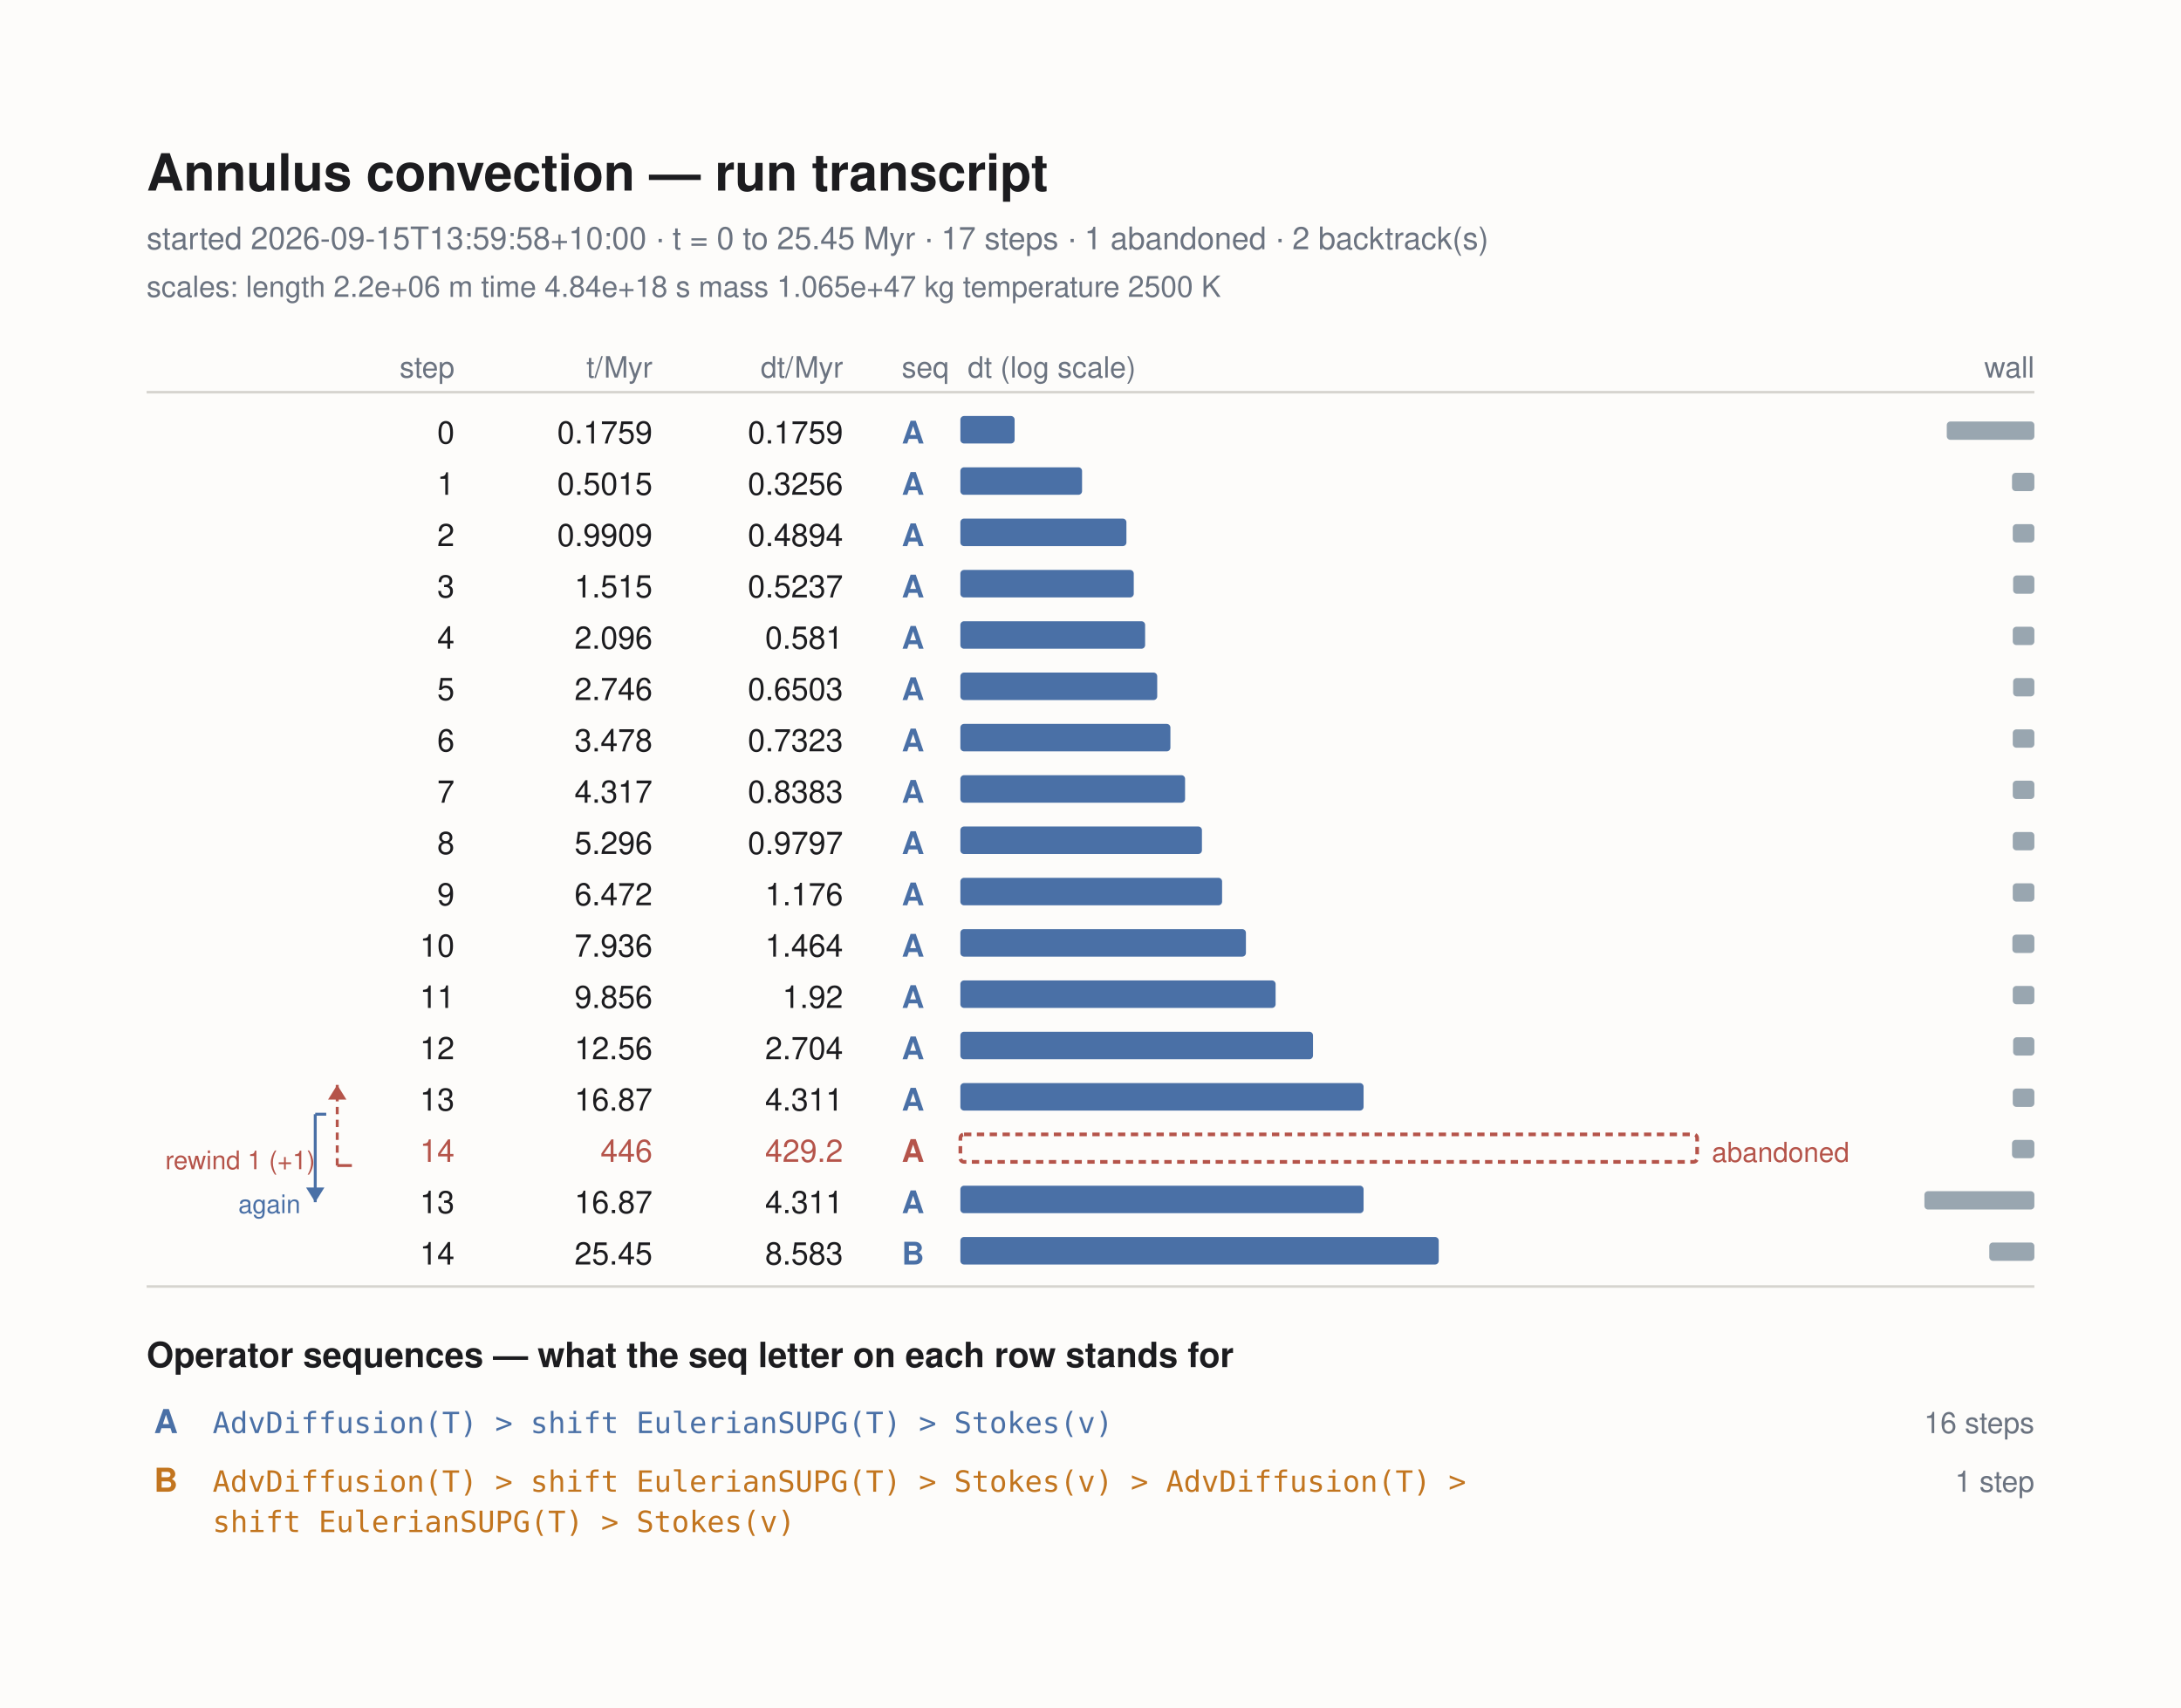
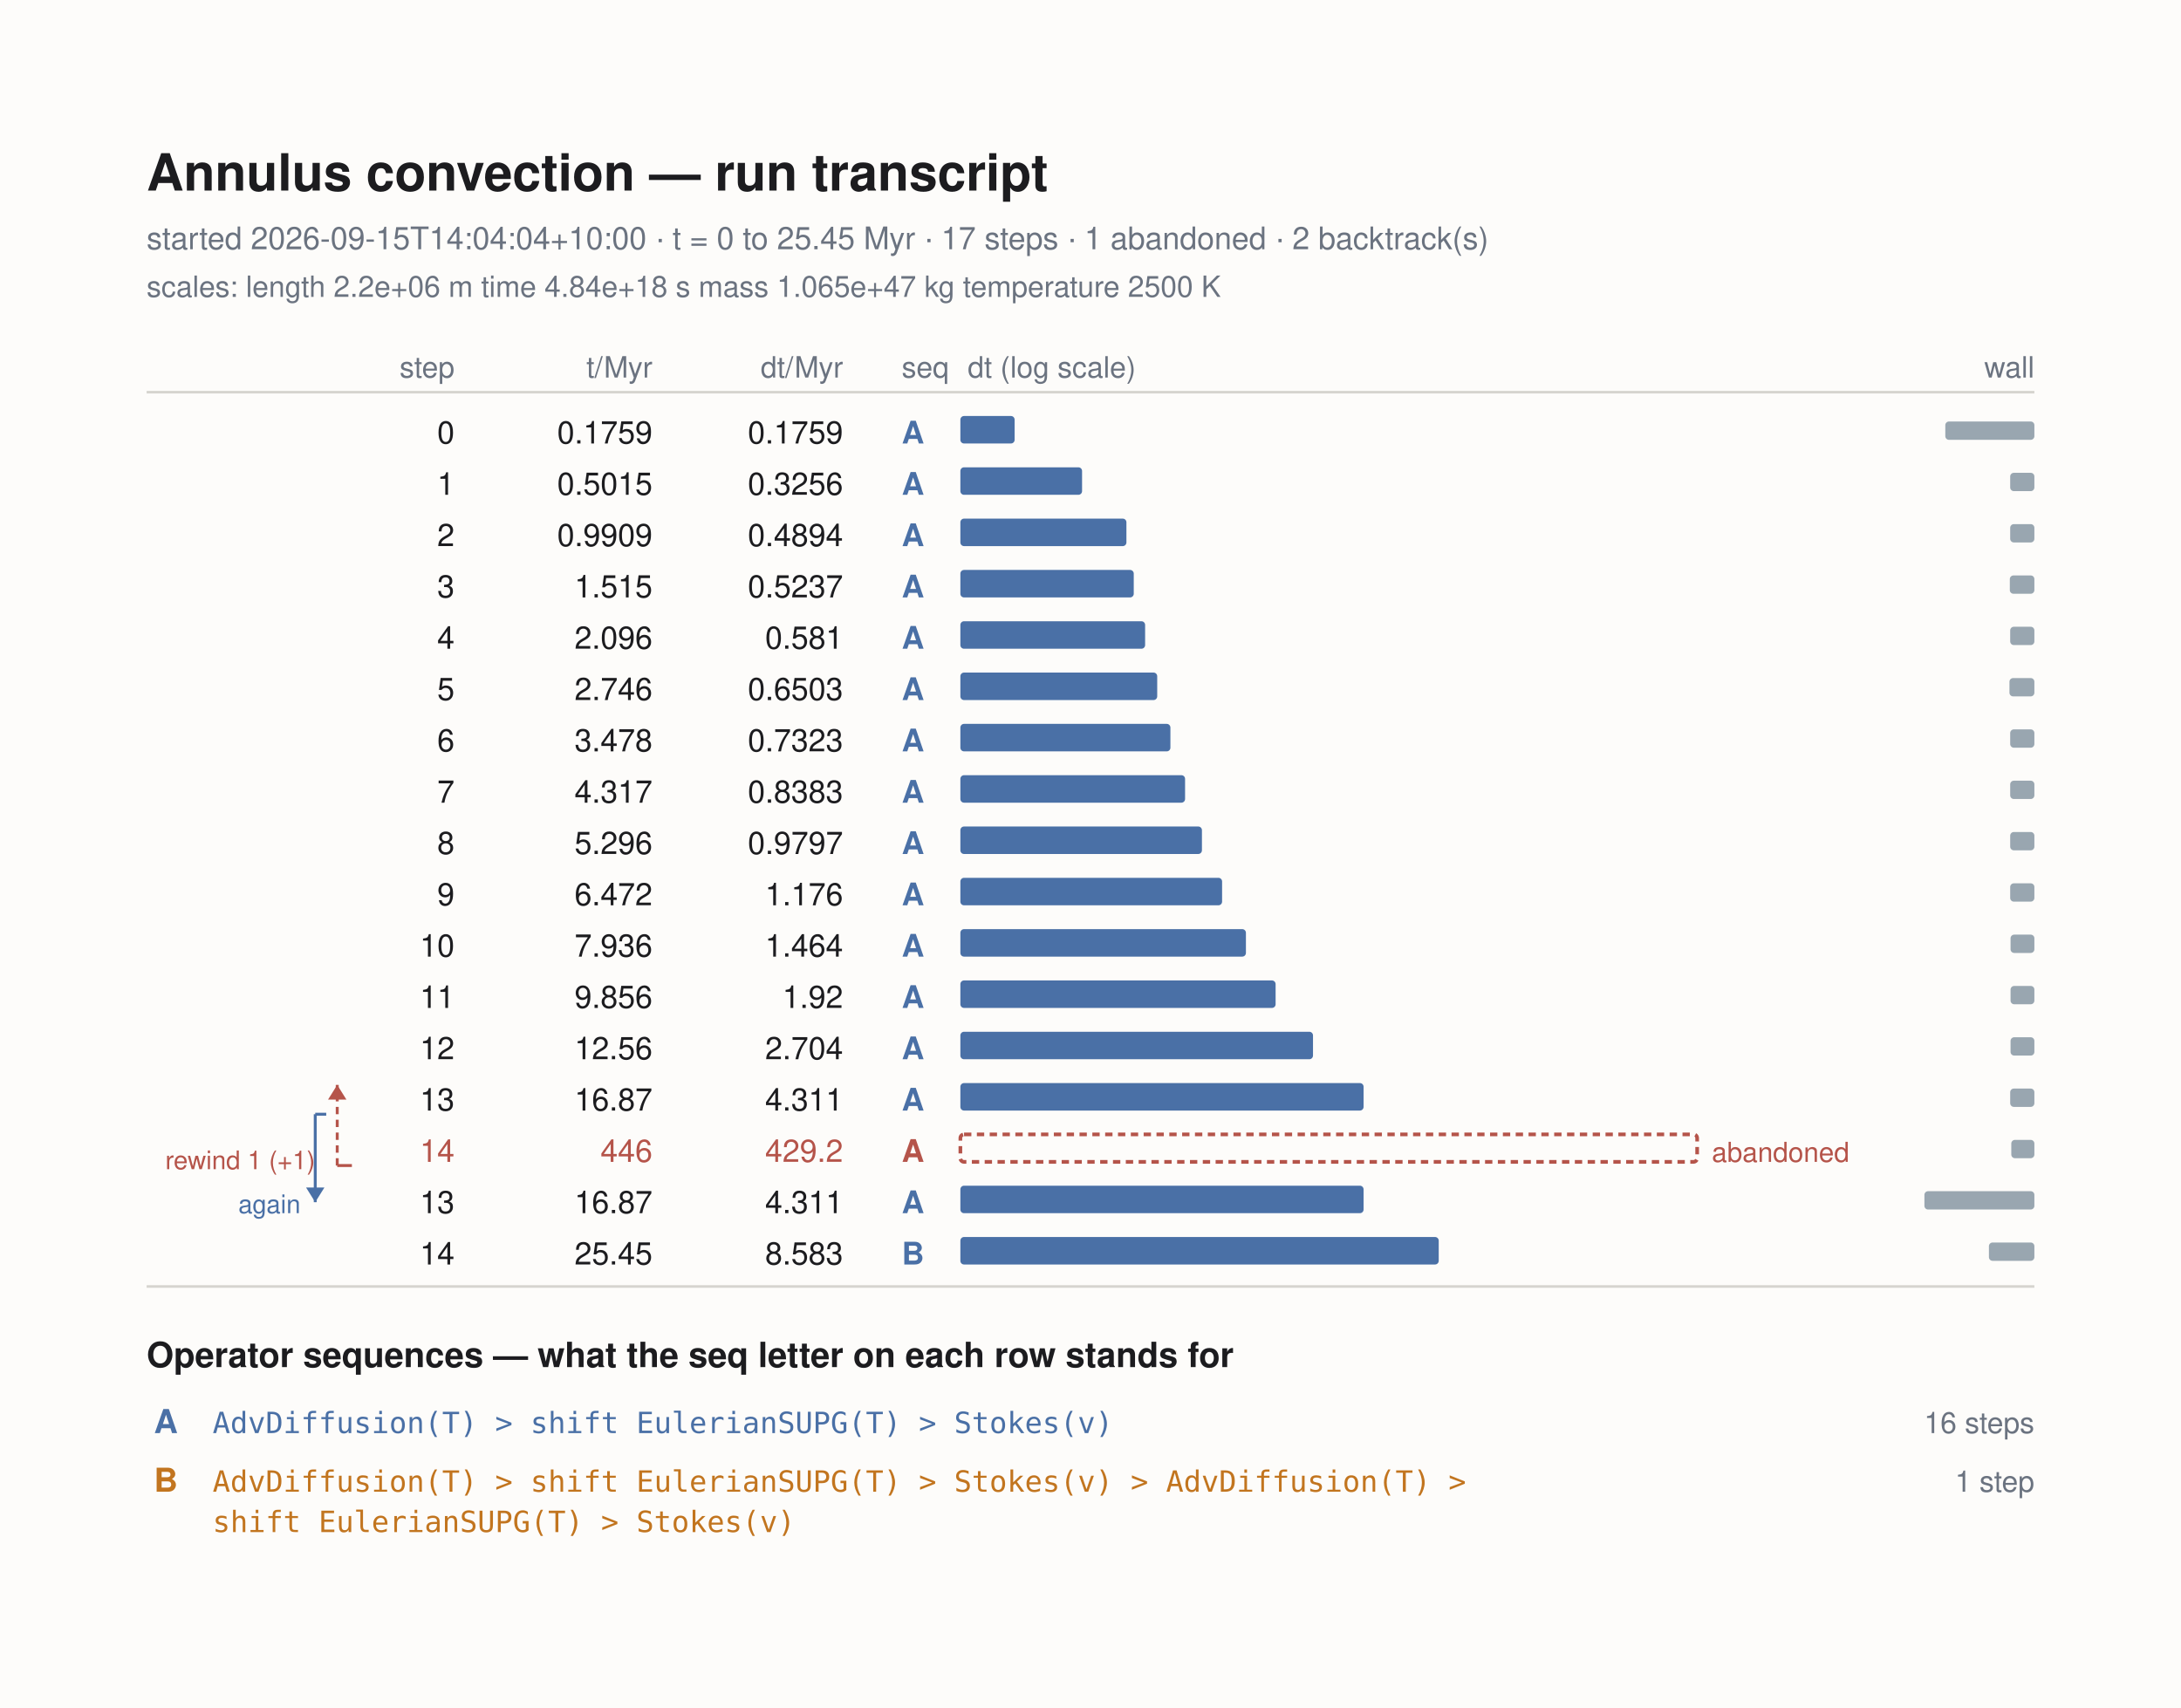
<svg xmlns="http://www.w3.org/2000/svg" width="595" height="466" viewBox="0 0 595 466">
  <rect x="0" y="0" width="595.0" height="466.0" fill="#fdfcfa" />
  <text x="40.0" y="52.0" font-family="'Helvetica Neue', Helvetica, Arial, sans-serif" font-size="14" fill="#1c1c1f" text-anchor="start" font-weight="600">Annulus convection — run transcript</text>
-   <text x="40.0" y="68.0" font-family="'Helvetica Neue', Helvetica, Arial, sans-serif" font-size="8.5" fill="#6b7380" text-anchor="start" font-weight="normal">started 2026-09-15T13:59:58+10:00  ·  t = 0 to 25.45 Myr  ·  17 steps  ·  1 abandoned  ·  2 backtrack(s)</text>
+   <text x="40.0" y="68.0" font-family="'Helvetica Neue', Helvetica, Arial, sans-serif" font-size="8.5" fill="#6b7380" text-anchor="start" font-weight="normal">started 2026-09-15T14:04:04+10:00  ·  t = 0 to 25.45 Myr  ·  17 steps  ·  1 abandoned  ·  2 backtrack(s)</text>
  <text x="40.0" y="81.0" font-family="'Helvetica Neue', Helvetica, Arial, sans-serif" font-size="8" fill="#6b7380" text-anchor="start" font-weight="normal">scales: length 2.2e+06 m   time 4.84e+18 s   mass 1.065e+47 kg   temperature 2500 K</text>
  <text x="124.0" y="103.0" font-family="'Helvetica Neue', Helvetica, Arial, sans-serif" font-size="8" fill="#6b7380" text-anchor="end" font-weight="normal">step</text>
  <text x="178.0" y="103.0" font-family="'Helvetica Neue', Helvetica, Arial, sans-serif" font-size="8" fill="#6b7380" text-anchor="end" font-weight="normal">t/Myr</text>
  <text x="230.0" y="103.0" font-family="'Helvetica Neue', Helvetica, Arial, sans-serif" font-size="8" fill="#6b7380" text-anchor="end" font-weight="normal">dt/Myr</text>
  <text x="246.0" y="103.0" font-family="'Helvetica Neue', Helvetica, Arial, sans-serif" font-size="8" fill="#6b7380" text-anchor="start" font-weight="normal">seq</text>
  <text x="264.0" y="103.0" font-family="'Helvetica Neue', Helvetica, Arial, sans-serif" font-size="8" fill="#6b7380" text-anchor="start" font-weight="normal">dt (log scale)</text>
  <text x="555.0" y="103.0" font-family="'Helvetica Neue', Helvetica, Arial, sans-serif" font-size="8" fill="#6b7380" text-anchor="end" font-weight="normal">wall</text>
  <line x1="40.0" y1="107.0" x2="555.0" y2="107.0" stroke="#d6d4cf" stroke-width="0.7" />
  <text x="124.0" y="121.0" font-family="'Helvetica Neue', Helvetica, Arial, sans-serif" font-size="8.5" fill="#1c1c1f" text-anchor="end" font-weight="normal">0</text>
  <text x="178.0" y="121.0" font-family="'Helvetica Neue', Helvetica, Arial, sans-serif" font-size="8.5" fill="#1c1c1f" text-anchor="end" font-weight="normal">0.1759</text>
  <text x="230.0" y="121.0" font-family="'Helvetica Neue', Helvetica, Arial, sans-serif" font-size="8.5" fill="#1c1c1f" text-anchor="end" font-weight="normal">0.1759</text>
  <text x="246.0" y="121.0" font-family="'Helvetica Neue', Helvetica, Arial, sans-serif" font-size="8.5" fill="#4a70a6" text-anchor="start" font-weight="600">A</text>
  <rect x="262.0" y="113.5" width="14.8" height="7.5" rx="1" fill="#4a70a6" />
-   <rect x="531.1" y="115.0" width="23.9" height="5.0" rx="1" fill="#99a6b0" />
+   <rect x="530.7" y="115.0" width="24.3" height="5.0" rx="1" fill="#99a6b0" />
  <text x="124.0" y="135.0" font-family="'Helvetica Neue', Helvetica, Arial, sans-serif" font-size="8.5" fill="#1c1c1f" text-anchor="end" font-weight="normal">1</text>
  <text x="178.0" y="135.0" font-family="'Helvetica Neue', Helvetica, Arial, sans-serif" font-size="8.5" fill="#1c1c1f" text-anchor="end" font-weight="normal">0.5015</text>
  <text x="230.0" y="135.0" font-family="'Helvetica Neue', Helvetica, Arial, sans-serif" font-size="8.5" fill="#1c1c1f" text-anchor="end" font-weight="normal">0.3256</text>
  <text x="246.0" y="135.0" font-family="'Helvetica Neue', Helvetica, Arial, sans-serif" font-size="8.5" fill="#4a70a6" text-anchor="start" font-weight="600">A</text>
  <rect x="262.0" y="127.5" width="33.2" height="7.5" rx="1" fill="#4a70a6" />
-   <rect x="548.9" y="129.0" width="6.1" height="5.0" rx="1" fill="#99a6b0" />
+   <rect x="548.4" y="129.0" width="6.6" height="5.0" rx="1" fill="#99a6b0" />
  <text x="124.0" y="149.0" font-family="'Helvetica Neue', Helvetica, Arial, sans-serif" font-size="8.5" fill="#1c1c1f" text-anchor="end" font-weight="normal">2</text>
  <text x="178.0" y="149.0" font-family="'Helvetica Neue', Helvetica, Arial, sans-serif" font-size="8.5" fill="#1c1c1f" text-anchor="end" font-weight="normal">0.9909</text>
  <text x="230.0" y="149.0" font-family="'Helvetica Neue', Helvetica, Arial, sans-serif" font-size="8.5" fill="#1c1c1f" text-anchor="end" font-weight="normal">0.4894</text>
  <text x="246.0" y="149.0" font-family="'Helvetica Neue', Helvetica, Arial, sans-serif" font-size="8.5" fill="#4a70a6" text-anchor="start" font-weight="600">A</text>
  <rect x="262.0" y="141.5" width="45.3" height="7.5" rx="1" fill="#4a70a6" />
-   <rect x="549.1" y="143.0" width="5.9" height="5.0" rx="1" fill="#99a6b0" />
+   <rect x="548.4" y="143.0" width="6.6" height="5.0" rx="1" fill="#99a6b0" />
  <text x="124.0" y="163.0" font-family="'Helvetica Neue', Helvetica, Arial, sans-serif" font-size="8.5" fill="#1c1c1f" text-anchor="end" font-weight="normal">3</text>
  <text x="178.0" y="163.0" font-family="'Helvetica Neue', Helvetica, Arial, sans-serif" font-size="8.5" fill="#1c1c1f" text-anchor="end" font-weight="normal">1.515</text>
  <text x="230.0" y="163.0" font-family="'Helvetica Neue', Helvetica, Arial, sans-serif" font-size="8.5" fill="#1c1c1f" text-anchor="end" font-weight="normal">0.5237</text>
  <text x="246.0" y="163.0" font-family="'Helvetica Neue', Helvetica, Arial, sans-serif" font-size="8.5" fill="#4a70a6" text-anchor="start" font-weight="600">A</text>
  <rect x="262.0" y="155.5" width="47.3" height="7.5" rx="1" fill="#4a70a6" />
-   <rect x="549.2" y="157.0" width="5.8" height="5.0" rx="1" fill="#99a6b0" />
+   <rect x="548.3" y="157.0" width="6.7" height="5.0" rx="1" fill="#99a6b0" />
  <text x="124.0" y="177.0" font-family="'Helvetica Neue', Helvetica, Arial, sans-serif" font-size="8.5" fill="#1c1c1f" text-anchor="end" font-weight="normal">4</text>
  <text x="178.0" y="177.0" font-family="'Helvetica Neue', Helvetica, Arial, sans-serif" font-size="8.5" fill="#1c1c1f" text-anchor="end" font-weight="normal">2.096</text>
  <text x="230.0" y="177.0" font-family="'Helvetica Neue', Helvetica, Arial, sans-serif" font-size="8.5" fill="#1c1c1f" text-anchor="end" font-weight="normal">0.581</text>
  <text x="246.0" y="177.0" font-family="'Helvetica Neue', Helvetica, Arial, sans-serif" font-size="8.5" fill="#4a70a6" text-anchor="start" font-weight="600">A</text>
  <rect x="262.0" y="169.5" width="50.4" height="7.5" rx="1" fill="#4a70a6" />
-   <rect x="549.1" y="171.0" width="5.9" height="5.0" rx="1" fill="#99a6b0" />
+   <rect x="548.4" y="171.0" width="6.6" height="5.0" rx="1" fill="#99a6b0" />
  <text x="124.0" y="191.0" font-family="'Helvetica Neue', Helvetica, Arial, sans-serif" font-size="8.5" fill="#1c1c1f" text-anchor="end" font-weight="normal">5</text>
  <text x="178.0" y="191.0" font-family="'Helvetica Neue', Helvetica, Arial, sans-serif" font-size="8.5" fill="#1c1c1f" text-anchor="end" font-weight="normal">2.746</text>
  <text x="230.0" y="191.0" font-family="'Helvetica Neue', Helvetica, Arial, sans-serif" font-size="8.5" fill="#1c1c1f" text-anchor="end" font-weight="normal">0.6503</text>
  <text x="246.0" y="191.0" font-family="'Helvetica Neue', Helvetica, Arial, sans-serif" font-size="8.5" fill="#4a70a6" text-anchor="start" font-weight="600">A</text>
  <rect x="262.0" y="183.5" width="53.7" height="7.5" rx="1" fill="#4a70a6" />
-   <rect x="549.2" y="185.0" width="5.8" height="5.0" rx="1" fill="#99a6b0" />
+   <rect x="548.2" y="185.0" width="6.8" height="5.0" rx="1" fill="#99a6b0" />
  <text x="124.0" y="205.0" font-family="'Helvetica Neue', Helvetica, Arial, sans-serif" font-size="8.5" fill="#1c1c1f" text-anchor="end" font-weight="normal">6</text>
  <text x="178.0" y="205.0" font-family="'Helvetica Neue', Helvetica, Arial, sans-serif" font-size="8.5" fill="#1c1c1f" text-anchor="end" font-weight="normal">3.478</text>
  <text x="230.0" y="205.0" font-family="'Helvetica Neue', Helvetica, Arial, sans-serif" font-size="8.5" fill="#1c1c1f" text-anchor="end" font-weight="normal">0.7323</text>
  <text x="246.0" y="205.0" font-family="'Helvetica Neue', Helvetica, Arial, sans-serif" font-size="8.5" fill="#4a70a6" text-anchor="start" font-weight="600">A</text>
  <rect x="262.0" y="197.5" width="57.3" height="7.5" rx="1" fill="#4a70a6" />
-   <rect x="549.1" y="199.0" width="5.9" height="5.0" rx="1" fill="#99a6b0" />
+   <rect x="548.4" y="199.0" width="6.6" height="5.0" rx="1" fill="#99a6b0" />
  <text x="124.0" y="219.0" font-family="'Helvetica Neue', Helvetica, Arial, sans-serif" font-size="8.5" fill="#1c1c1f" text-anchor="end" font-weight="normal">7</text>
  <text x="178.0" y="219.0" font-family="'Helvetica Neue', Helvetica, Arial, sans-serif" font-size="8.5" fill="#1c1c1f" text-anchor="end" font-weight="normal">4.317</text>
  <text x="230.0" y="219.0" font-family="'Helvetica Neue', Helvetica, Arial, sans-serif" font-size="8.5" fill="#1c1c1f" text-anchor="end" font-weight="normal">0.8383</text>
  <text x="246.0" y="219.0" font-family="'Helvetica Neue', Helvetica, Arial, sans-serif" font-size="8.5" fill="#4a70a6" text-anchor="start" font-weight="600">A</text>
  <rect x="262.0" y="211.5" width="61.3" height="7.5" rx="1" fill="#4a70a6" />
-   <rect x="549.1" y="213.0" width="5.9" height="5.0" rx="1" fill="#99a6b0" />
+   <rect x="548.4" y="213.0" width="6.6" height="5.0" rx="1" fill="#99a6b0" />
  <text x="124.0" y="233.0" font-family="'Helvetica Neue', Helvetica, Arial, sans-serif" font-size="8.5" fill="#1c1c1f" text-anchor="end" font-weight="normal">8</text>
  <text x="178.0" y="233.0" font-family="'Helvetica Neue', Helvetica, Arial, sans-serif" font-size="8.5" fill="#1c1c1f" text-anchor="end" font-weight="normal">5.296</text>
  <text x="230.0" y="233.0" font-family="'Helvetica Neue', Helvetica, Arial, sans-serif" font-size="8.5" fill="#1c1c1f" text-anchor="end" font-weight="normal">0.9797</text>
  <text x="246.0" y="233.0" font-family="'Helvetica Neue', Helvetica, Arial, sans-serif" font-size="8.5" fill="#4a70a6" text-anchor="start" font-weight="600">A</text>
  <rect x="262.0" y="225.5" width="65.9" height="7.5" rx="1" fill="#4a70a6" />
-   <rect x="549.1" y="227.0" width="5.9" height="5.0" rx="1" fill="#99a6b0" />
+   <rect x="548.4" y="227.0" width="6.6" height="5.0" rx="1" fill="#99a6b0" />
  <text x="124.0" y="247.0" font-family="'Helvetica Neue', Helvetica, Arial, sans-serif" font-size="8.5" fill="#1c1c1f" text-anchor="end" font-weight="normal">9</text>
  <text x="178.0" y="247.0" font-family="'Helvetica Neue', Helvetica, Arial, sans-serif" font-size="8.5" fill="#1c1c1f" text-anchor="end" font-weight="normal">6.472</text>
  <text x="230.0" y="247.0" font-family="'Helvetica Neue', Helvetica, Arial, sans-serif" font-size="8.5" fill="#1c1c1f" text-anchor="end" font-weight="normal">1.176</text>
  <text x="246.0" y="247.0" font-family="'Helvetica Neue', Helvetica, Arial, sans-serif" font-size="8.5" fill="#4a70a6" text-anchor="start" font-weight="600">A</text>
  <rect x="262.0" y="239.5" width="71.4" height="7.5" rx="1" fill="#4a70a6" />
-   <rect x="549.1" y="241.0" width="5.9" height="5.0" rx="1" fill="#99a6b0" />
+   <rect x="548.4" y="241.0" width="6.6" height="5.0" rx="1" fill="#99a6b0" />
  <text x="124.0" y="261.0" font-family="'Helvetica Neue', Helvetica, Arial, sans-serif" font-size="8.5" fill="#1c1c1f" text-anchor="end" font-weight="normal">10</text>
  <text x="178.0" y="261.0" font-family="'Helvetica Neue', Helvetica, Arial, sans-serif" font-size="8.5" fill="#1c1c1f" text-anchor="end" font-weight="normal">7.936</text>
  <text x="230.0" y="261.0" font-family="'Helvetica Neue', Helvetica, Arial, sans-serif" font-size="8.5" fill="#1c1c1f" text-anchor="end" font-weight="normal">1.464</text>
  <text x="246.0" y="261.0" font-family="'Helvetica Neue', Helvetica, Arial, sans-serif" font-size="8.5" fill="#4a70a6" text-anchor="start" font-weight="600">A</text>
  <rect x="262.0" y="253.5" width="77.9" height="7.5" rx="1" fill="#4a70a6" />
-   <rect x="549.0" y="255.0" width="6.0" height="5.0" rx="1" fill="#99a6b0" />
+   <rect x="548.5" y="255.0" width="6.5" height="5.0" rx="1" fill="#99a6b0" />
  <text x="124.0" y="275.0" font-family="'Helvetica Neue', Helvetica, Arial, sans-serif" font-size="8.5" fill="#1c1c1f" text-anchor="end" font-weight="normal">11</text>
  <text x="178.0" y="275.0" font-family="'Helvetica Neue', Helvetica, Arial, sans-serif" font-size="8.5" fill="#1c1c1f" text-anchor="end" font-weight="normal">9.856</text>
  <text x="230.0" y="275.0" font-family="'Helvetica Neue', Helvetica, Arial, sans-serif" font-size="8.5" fill="#1c1c1f" text-anchor="end" font-weight="normal">1.92</text>
  <text x="246.0" y="275.0" font-family="'Helvetica Neue', Helvetica, Arial, sans-serif" font-size="8.5" fill="#4a70a6" text-anchor="start" font-weight="600">A</text>
  <rect x="262.0" y="267.5" width="86.0" height="7.5" rx="1" fill="#4a70a6" />
-   <rect x="549.1" y="269.0" width="5.9" height="5.0" rx="1" fill="#99a6b0" />
+   <rect x="548.5" y="269.0" width="6.5" height="5.0" rx="1" fill="#99a6b0" />
  <text x="124.0" y="289.0" font-family="'Helvetica Neue', Helvetica, Arial, sans-serif" font-size="8.5" fill="#1c1c1f" text-anchor="end" font-weight="normal">12</text>
  <text x="178.0" y="289.0" font-family="'Helvetica Neue', Helvetica, Arial, sans-serif" font-size="8.5" fill="#1c1c1f" text-anchor="end" font-weight="normal">12.56</text>
  <text x="230.0" y="289.0" font-family="'Helvetica Neue', Helvetica, Arial, sans-serif" font-size="8.5" fill="#1c1c1f" text-anchor="end" font-weight="normal">2.704</text>
  <text x="246.0" y="289.0" font-family="'Helvetica Neue', Helvetica, Arial, sans-serif" font-size="8.5" fill="#4a70a6" text-anchor="start" font-weight="600">A</text>
  <rect x="262.0" y="281.5" width="96.2" height="7.5" rx="1" fill="#4a70a6" />
-   <rect x="549.2" y="283.0" width="5.8" height="5.0" rx="1" fill="#99a6b0" />
+   <rect x="548.5" y="283.0" width="6.5" height="5.0" rx="1" fill="#99a6b0" />
  <text x="124.0" y="303.0" font-family="'Helvetica Neue', Helvetica, Arial, sans-serif" font-size="8.5" fill="#1c1c1f" text-anchor="end" font-weight="normal">13</text>
  <text x="178.0" y="303.0" font-family="'Helvetica Neue', Helvetica, Arial, sans-serif" font-size="8.5" fill="#1c1c1f" text-anchor="end" font-weight="normal">16.87</text>
  <text x="230.0" y="303.0" font-family="'Helvetica Neue', Helvetica, Arial, sans-serif" font-size="8.5" fill="#1c1c1f" text-anchor="end" font-weight="normal">4.311</text>
  <text x="246.0" y="303.0" font-family="'Helvetica Neue', Helvetica, Arial, sans-serif" font-size="8.5" fill="#4a70a6" text-anchor="start" font-weight="600">A</text>
  <rect x="262.0" y="295.5" width="110.0" height="7.5" rx="1" fill="#4a70a6" />
-   <rect x="549.1" y="297.0" width="5.9" height="5.0" rx="1" fill="#99a6b0" />
+   <rect x="548.4" y="297.0" width="6.6" height="5.0" rx="1" fill="#99a6b0" />
  <text x="124.0" y="317.0" font-family="'Helvetica Neue', Helvetica, Arial, sans-serif" font-size="8.5" fill="#b5544a" text-anchor="end" font-weight="normal">14</text>
  <text x="178.0" y="317.0" font-family="'Helvetica Neue', Helvetica, Arial, sans-serif" font-size="8.5" fill="#b5544a" text-anchor="end" font-weight="normal">446</text>
  <text x="230.0" y="317.0" font-family="'Helvetica Neue', Helvetica, Arial, sans-serif" font-size="8.5" fill="#b5544a" text-anchor="end" font-weight="normal">429.2</text>
  <text x="246.0" y="317.0" font-family="'Helvetica Neue', Helvetica, Arial, sans-serif" font-size="8.5" fill="#b5544a" text-anchor="start" font-weight="600">A</text>
  <rect x="262.0" y="309.5" width="201.0" height="7.5" rx="1" fill="none" stroke="#b5544a" stroke-width="1.0" stroke-dasharray="2.0 1.5" />
  <text x="467.0" y="317.0" font-family="'Helvetica Neue', Helvetica, Arial, sans-serif" font-size="7.5" fill="#b5544a" text-anchor="start" font-weight="normal">abandoned</text>
-   <rect x="548.9" y="311.0" width="6.1" height="5.0" rx="1" fill="#99a6b0" />
+   <rect x="548.7" y="311.0" width="6.3" height="5.0" rx="1" fill="#99a6b0" />
  <text x="124.0" y="331.0" font-family="'Helvetica Neue', Helvetica, Arial, sans-serif" font-size="8.5" fill="#1c1c1f" text-anchor="end" font-weight="normal">13</text>
  <text x="178.0" y="331.0" font-family="'Helvetica Neue', Helvetica, Arial, sans-serif" font-size="8.5" fill="#1c1c1f" text-anchor="end" font-weight="normal">16.87</text>
  <text x="230.0" y="331.0" font-family="'Helvetica Neue', Helvetica, Arial, sans-serif" font-size="8.5" fill="#1c1c1f" text-anchor="end" font-weight="normal">4.311</text>
  <text x="246.0" y="331.0" font-family="'Helvetica Neue', Helvetica, Arial, sans-serif" font-size="8.5" fill="#4a70a6" text-anchor="start" font-weight="600">A</text>
  <rect x="262.0" y="323.5" width="110.0" height="7.5" rx="1" fill="#4a70a6" />
  <rect x="525.0" y="325.0" width="30.0" height="5.0" rx="1" fill="#99a6b0" />
  <text x="124.0" y="345.0" font-family="'Helvetica Neue', Helvetica, Arial, sans-serif" font-size="8.5" fill="#1c1c1f" text-anchor="end" font-weight="normal">14</text>
  <text x="178.0" y="345.0" font-family="'Helvetica Neue', Helvetica, Arial, sans-serif" font-size="8.5" fill="#1c1c1f" text-anchor="end" font-weight="normal">25.45</text>
  <text x="230.0" y="345.0" font-family="'Helvetica Neue', Helvetica, Arial, sans-serif" font-size="8.5" fill="#1c1c1f" text-anchor="end" font-weight="normal">8.583</text>
  <text x="246.0" y="345.0" font-family="'Helvetica Neue', Helvetica, Arial, sans-serif" font-size="8.5" fill="#4a70a6" text-anchor="start" font-weight="600">B</text>
  <rect x="262.0" y="337.5" width="130.5" height="7.5" rx="1" fill="#4a70a6" />
-   <rect x="542.7" y="339.0" width="12.3" height="5.0" rx="1" fill="#99a6b0" />
+   <rect x="542.6" y="339.0" width="12.4" height="5.0" rx="1" fill="#99a6b0" />
  <line x1="40.0" y1="351.0" x2="555.0" y2="351.0" stroke="#d6d4cf" stroke-width="0.7" />
  <line x1="92.0" y1="318.0" x2="92.0" y2="296.0" stroke="#b5544a" stroke-width="0.8" stroke-dasharray="2.0 1.5" />
  <line x1="92.0" y1="318.0" x2="96.0" y2="318.0" stroke="#b5544a" stroke-width="0.8" />
  <path d="M 92.0 296.0 l -2.5 4.0 l 5.0 0 z" fill="#b5544a" />
  <text x="86.0" y="319.0" font-family="'Helvetica Neue', Helvetica, Arial, sans-serif" font-size="7" fill="#b5544a" text-anchor="end" font-weight="normal">rewind 1 (+1)</text>
  <line x1="86.0" y1="304.0" x2="86.0" y2="328.0" stroke="#4a70a6" stroke-width="0.8" />
  <line x1="86.0" y1="304.0" x2="89.0" y2="304.0" stroke="#4a70a6" stroke-width="0.8" />
  <path d="M 86.0 328.0 l -2.5 -4.0 l 5.0 0 z" fill="#4a70a6" />
  <text x="82.0" y="331.0" font-family="'Helvetica Neue', Helvetica, Arial, sans-serif" font-size="7" fill="#4a70a6" text-anchor="end" font-weight="normal">again</text>
  <text x="40.0" y="373.0" font-family="'Helvetica Neue', Helvetica, Arial, sans-serif" font-size="9.5" fill="#1c1c1f" text-anchor="start" font-weight="600">Operator sequences  —  what the seq letter on each row stands for</text>
  <text x="42.0" y="391.0" font-family="'Helvetica Neue', Helvetica, Arial, sans-serif" font-size="9" fill="#4a70a6" text-anchor="start" font-weight="600">A</text>
  <text x="555.0" y="391.0" font-family="'Helvetica Neue', Helvetica, Arial, sans-serif" font-size="8" fill="#6b7380" text-anchor="end" font-weight="normal">16 steps</text>
  <text x="58.0" y="391.0" font-family="'SF Mono', Menlo, monospace" font-size="8" fill="#4a70a6" text-anchor="start" font-weight="normal">AdvDiffusion(T)  &gt;  shift EulerianSUPG(T)  &gt;  Stokes(v)</text>
  <text x="42.0" y="407.0" font-family="'Helvetica Neue', Helvetica, Arial, sans-serif" font-size="9" fill="#c2751f" text-anchor="start" font-weight="600">B</text>
  <text x="555.0" y="407.0" font-family="'Helvetica Neue', Helvetica, Arial, sans-serif" font-size="8" fill="#6b7380" text-anchor="end" font-weight="normal">1 step</text>
  <text x="58.0" y="407.0" font-family="'SF Mono', Menlo, monospace" font-size="8" fill="#c2751f" text-anchor="start" font-weight="normal">AdvDiffusion(T)  &gt;  shift EulerianSUPG(T)  &gt;  Stokes(v)  &gt;  AdvDiffusion(T)  &gt;</text>
  <text x="58.0" y="418.0" font-family="'SF Mono', Menlo, monospace" font-size="8" fill="#c2751f" text-anchor="start" font-weight="normal">shift EulerianSUPG(T)  &gt;  Stokes(v)</text>
</svg>
